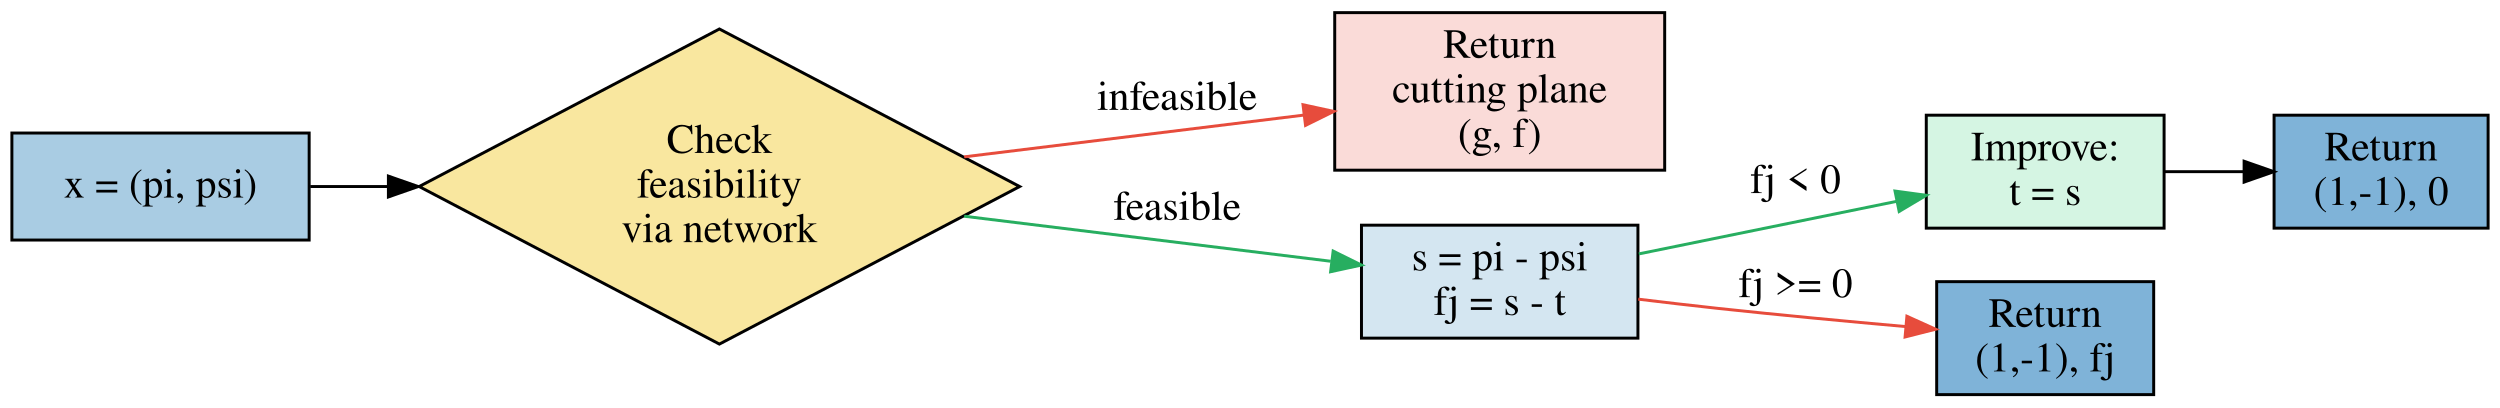
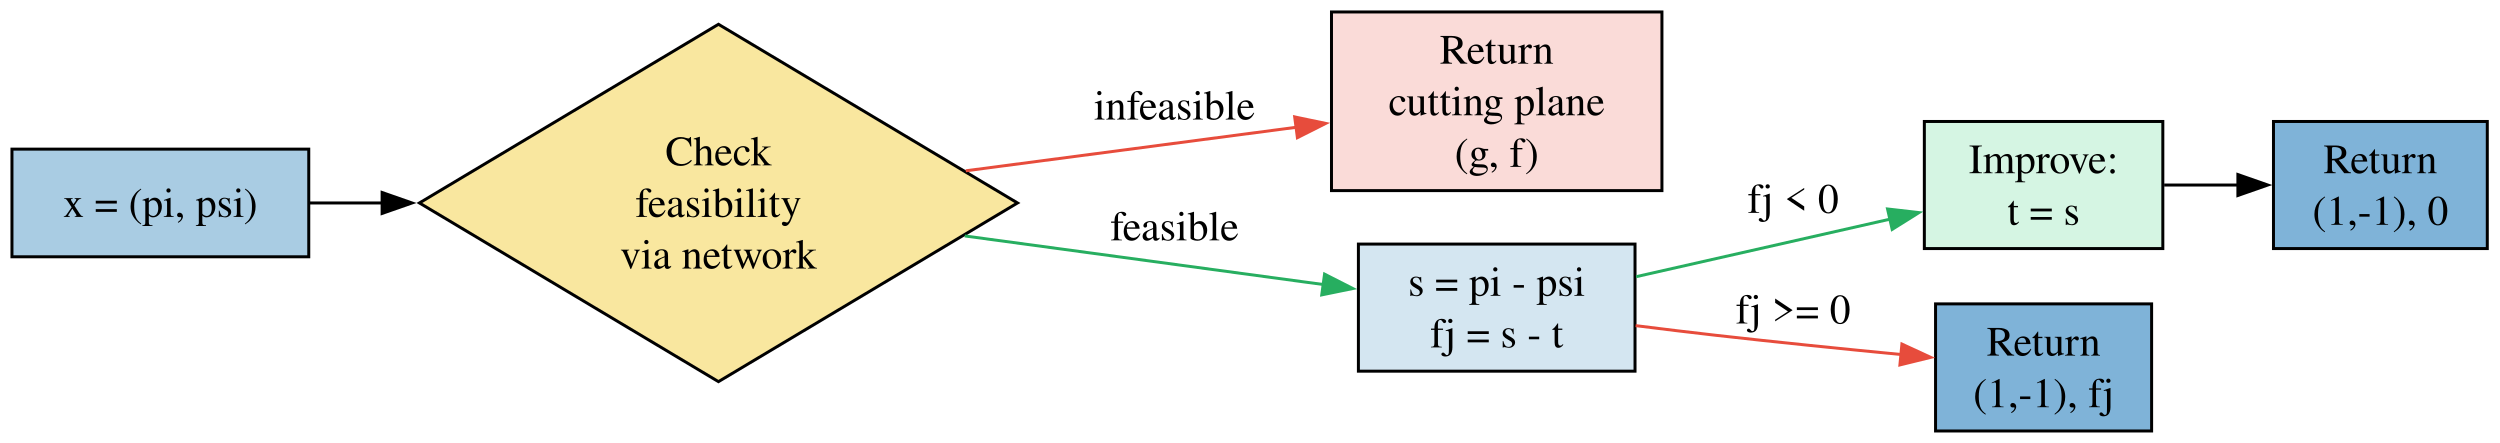
- <svg xmlns="http://www.w3.org/2000/svg" width="841pt" height="137pt" viewBox="0.00 0.00 841.00 136.50">
-   <g id="graph0" class="graph" transform="scale(1 1) rotate(0) translate(4 132.5)">
+ <svg xmlns="http://www.w3.org/2000/svg" width="836pt" height="148pt" viewBox="0.00 0.00 836.00 148.00">
+   <g id="graph0" class="graph" transform="scale(1 1) rotate(0) translate(4 144.12)">
    <g id="node1" class="node">
-       <polygon fill="#a9cce3" stroke="black" points="100,-88 0,-88 0,-52 100,-52 100,-88" />
-       <text text-anchor="middle" x="50" y="-66.3" font-family="Times,serif" font-size="14.00">x = (pi, psi)</text>
+       <polygon fill="#a9cce3" stroke="black" points="99.25,-94.25 0,-94.25 0,-58.25 99.25,-58.25 99.25,-94.25" />
+       <text xml:space="preserve" text-anchor="middle" x="49.62" y="-71.58" font-family="Times,serif" font-size="14.00">x = (pi, psi)</text>
    </g>
    <g id="node2" class="node">
-       <polygon fill="#f9e79f" stroke="black" points="238,-123 137,-70 238,-17 339,-70 238,-123" />
-       <text text-anchor="middle" x="238" y="-81.3" font-family="Times,serif" font-size="14.00">Check</text>
-       <text text-anchor="middle" x="238" y="-66.3" font-family="Times,serif" font-size="14.00">feasibility</text>
-       <text text-anchor="middle" x="238" y="-51.3" font-family="Times,serif" font-size="14.00">via network</text>
+       <polygon fill="#f9e79f" stroke="black" points="236.25,-136 136.25,-76.25 236.25,-16.5 336.25,-76.25 236.25,-136" />
+       <text xml:space="preserve" text-anchor="middle" x="236.25" y="-88.83" font-family="Times,serif" font-size="14.00">Check</text>
+       <text xml:space="preserve" text-anchor="middle" x="236.25" y="-71.58" font-family="Times,serif" font-size="14.00">feasibility</text>
+       <text xml:space="preserve" text-anchor="middle" x="236.25" y="-54.33" font-family="Times,serif" font-size="14.00">via network</text>
    </g>
    <g id="edge1" class="edge">
-       <path fill="none" stroke="black" d="M100.36,-70C108.57,-70 117.36,-70 126.39,-70" />
-       <polygon fill="black" stroke="black" points="126.66,-73.5 136.66,-70 126.66,-66.5 126.66,-73.5" />
+       <path fill="none" stroke="black" d="M99.62,-76.25C107.34,-76.25 115.59,-76.25 124.06,-76.25" />
+       <polygon fill="black" stroke="black" points="123.78,-79.75 133.78,-76.25 123.78,-72.75 123.78,-79.75" />
    </g>
    <g id="node3" class="node">
-       <polygon fill="#fadbd8" stroke="black" points="556,-128.5 445,-128.5 445,-75.5 556,-75.5 556,-128.5" />
-       <text text-anchor="middle" x="500.5" y="-113.3" font-family="Times,serif" font-size="14.00">Return</text>
-       <text text-anchor="middle" x="500.5" y="-98.3" font-family="Times,serif" font-size="14.00">cutting plane</text>
-       <text text-anchor="middle" x="500.5" y="-83.3" font-family="Times,serif" font-size="14.00">(g, f)</text>
+       <polygon fill="#fadbd8" stroke="black" points="551.75,-140.12 441.25,-140.12 441.25,-80.38 551.75,-80.38 551.75,-140.12" />
+       <text xml:space="preserve" text-anchor="middle" x="496.5" y="-122.83" font-family="Times,serif" font-size="14.00">Return</text>
+       <text xml:space="preserve" text-anchor="middle" x="496.5" y="-105.58" font-family="Times,serif" font-size="14.00">cutting plane</text>
+       <text xml:space="preserve" text-anchor="middle" x="496.5" y="-88.33" font-family="Times,serif" font-size="14.00">(g, f)</text>
    </g>
    <g id="edge2" class="edge">
-       <path fill="none" stroke="#e74c3c" d="M320.35,-79.99C357.17,-84.52 400.09,-89.79 434.69,-94.04" />
-       <polygon fill="#e74c3c" stroke="#e74c3c" points="434.33,-97.52 444.68,-95.27 435.18,-90.57 434.33,-97.52" />
-       <text text-anchor="middle" x="392" y="-95.8" font-family="Times,serif" font-size="14.00">infeasible</text>
+       <path fill="none" stroke="#e74c3c" d="M318.96,-87.01C354.68,-91.71 396.01,-97.15 429.7,-101.59" />
+       <polygon fill="#e74c3c" stroke="#e74c3c" points="428.94,-105.02 439.31,-102.85 429.85,-98.08 428.94,-105.02" />
+       <text xml:space="preserve" text-anchor="middle" x="388.75" y="-104.15" font-family="Times,serif" font-size="14.00">infeasible</text>
    </g>
    <g id="node4" class="node">
-       <polygon fill="#d4e6f1" stroke="black" points="547,-57 454,-57 454,-19 547,-19 547,-57" />
-       <text text-anchor="middle" x="500.5" y="-41.8" font-family="Times,serif" font-size="14.00">s = pi - psi</text>
-       <text text-anchor="middle" x="500.5" y="-26.8" font-family="Times,serif" font-size="14.00">fj = s - t</text>
+       <polygon fill="#d4e6f1" stroke="black" points="542.75,-62.5 450.25,-62.5 450.25,-20 542.75,-20 542.75,-62.5" />
+       <text xml:space="preserve" text-anchor="middle" x="496.5" y="-45.2" font-family="Times,serif" font-size="14.00">s = pi - psi</text>
+       <text xml:space="preserve" text-anchor="middle" x="496.5" y="-27.95" font-family="Times,serif" font-size="14.00">fj = s - t</text>
    </g>
    <g id="edge3" class="edge">
-       <path fill="none" stroke="#27ae60" d="M320.35,-60.01C360.43,-55.08 407.74,-49.27 443.68,-44.86" />
-       <polygon fill="#27ae60" stroke="#27ae60" points="444.47,-48.29 453.97,-43.59 443.62,-41.34 444.47,-48.29" />
-       <text text-anchor="middle" x="392" y="-58.8" font-family="Times,serif" font-size="14.00">feasible</text>
+       <path fill="none" stroke="#27ae60" d="M318.61,-65.22C357.7,-59.93 403.58,-53.71 438.83,-48.93" />
+       <polygon fill="#27ae60" stroke="#27ae60" points="438.93,-52.45 448.37,-47.64 437.99,-45.51 438.93,-52.45" />
+       <text xml:space="preserve" text-anchor="middle" x="388.75" y="-63.75" font-family="Times,serif" font-size="14.00">feasible</text>
    </g>
    <g id="node5" class="node">
-       <polygon fill="#d5f5e3" stroke="black" points="724,-94 644,-94 644,-56 724,-56 724,-94" />
-       <text text-anchor="middle" x="684" y="-78.8" font-family="Times,serif" font-size="14.00">Improve:</text>
-       <text text-anchor="middle" x="684" y="-63.8" font-family="Times,serif" font-size="14.00">t = s</text>
+       <polygon fill="#d5f5e3" stroke="black" points="719.25,-103.5 639.5,-103.5 639.5,-61 719.25,-61 719.25,-103.5" />
+       <text xml:space="preserve" text-anchor="middle" x="679.38" y="-86.2" font-family="Times,serif" font-size="14.00">Improve:</text>
+       <text xml:space="preserve" text-anchor="middle" x="679.38" y="-68.95" font-family="Times,serif" font-size="14.00">t = s</text>
    </g>
    <g id="edge4" class="edge">
-       <path fill="none" stroke="#27ae60" d="M547.3,-47.34C573.75,-52.73 607.01,-59.51 633.98,-65.01" />
-       <polygon fill="#27ae60" stroke="#27ae60" points="633.48,-68.48 643.98,-67.05 634.88,-61.62 633.48,-68.48" />
-       <text text-anchor="middle" x="600" y="-67.8" font-family="Times,serif" font-size="14.00">fj &lt; 0</text>
+       <path fill="none" stroke="#27ae60" d="M543.14,-51.6C569.06,-57.47 601.54,-64.83 628.17,-70.87" />
+       <polygon fill="#27ae60" stroke="#27ae60" points="627.19,-74.24 637.71,-73.03 628.74,-67.41 627.19,-74.24" />
+       <text xml:space="preserve" text-anchor="middle" x="595.62" y="-72.94" font-family="Times,serif" font-size="14.00">fj &lt; 0</text>
    </g>
    <g id="node7" class="node">
-       <polygon fill="#7fb3d8" stroke="black" points="720.5,-38 647.5,-38 647.5,0 720.5,0 720.5,-38" />
-       <text text-anchor="middle" x="684" y="-22.8" font-family="Times,serif" font-size="14.00">Return</text>
-       <text text-anchor="middle" x="684" y="-7.8" font-family="Times,serif" font-size="14.00">(1,-1), fj</text>
+       <polygon fill="#7fb3d8" stroke="black" points="715.5,-42.5 643.25,-42.5 643.25,0 715.5,0 715.5,-42.5" />
+       <text xml:space="preserve" text-anchor="middle" x="679.38" y="-25.2" font-family="Times,serif" font-size="14.00">Return</text>
+       <text xml:space="preserve" text-anchor="middle" x="679.38" y="-7.95" font-family="Times,serif" font-size="14.00">(1,-1), fj</text>
    </g>
    <g id="edge5" class="edge">
-       <path fill="none" stroke="#e74c3c" d="M547.11,-32.11C556.02,-31.03 565.3,-29.94 574,-29 594.66,-26.77 617.56,-24.62 637.01,-22.89" />
-       <polygon fill="#e74c3c" stroke="#e74c3c" points="637.48,-26.36 647.13,-22 636.87,-19.39 637.48,-26.36" />
-       <text text-anchor="middle" x="600" y="-32.8" font-family="Times,serif" font-size="14.00">fj &gt;= 0</text>
+       <path fill="none" stroke="#e74c3c" d="M542.95,-35.23C551.83,-34.11 561.08,-32.98 569.75,-32 590.12,-29.69 612.67,-27.41 631.92,-25.55" />
+       <polygon fill="#e74c3c" stroke="#e74c3c" points="632,-29.06 641.62,-24.62 631.33,-22.09 632,-29.06" />
+       <text xml:space="preserve" text-anchor="middle" x="595.62" y="-35.95" font-family="Times,serif" font-size="14.00">fj &gt;= 0</text>
    </g>
    <g id="node6" class="node">
-       <polygon fill="#7fb3d8" stroke="black" points="833,-94 761,-94 761,-56 833,-56 833,-94" />
-       <text text-anchor="middle" x="797" y="-78.8" font-family="Times,serif" font-size="14.00">Return</text>
-       <text text-anchor="middle" x="797" y="-63.8" font-family="Times,serif" font-size="14.00">(1,-1), 0</text>
+       <polygon fill="#7fb3d8" stroke="black" points="827.75,-103.5 756.25,-103.5 756.25,-61 827.75,-61 827.75,-103.5" />
+       <text xml:space="preserve" text-anchor="middle" x="792" y="-86.2" font-family="Times,serif" font-size="14.00">Return</text>
+       <text xml:space="preserve" text-anchor="middle" x="792" y="-68.95" font-family="Times,serif" font-size="14.00">(1,-1), 0</text>
    </g>
    <g id="edge6" class="edge">
-       <path fill="none" stroke="black" d="M724.13,-75C732.75,-75 741.94,-75 750.77,-75" />
-       <polygon fill="black" stroke="black" points="750.92,-78.5 760.92,-75 750.92,-71.5 750.92,-78.5" />
+       <path fill="none" stroke="black" d="M719.69,-82.25C727.71,-82.25 736.22,-82.25 744.46,-82.25" />
+       <polygon fill="black" stroke="black" points="744.35,-85.75 754.35,-82.25 744.35,-78.75 744.35,-85.75" />
    </g>
  </g>
</svg>
